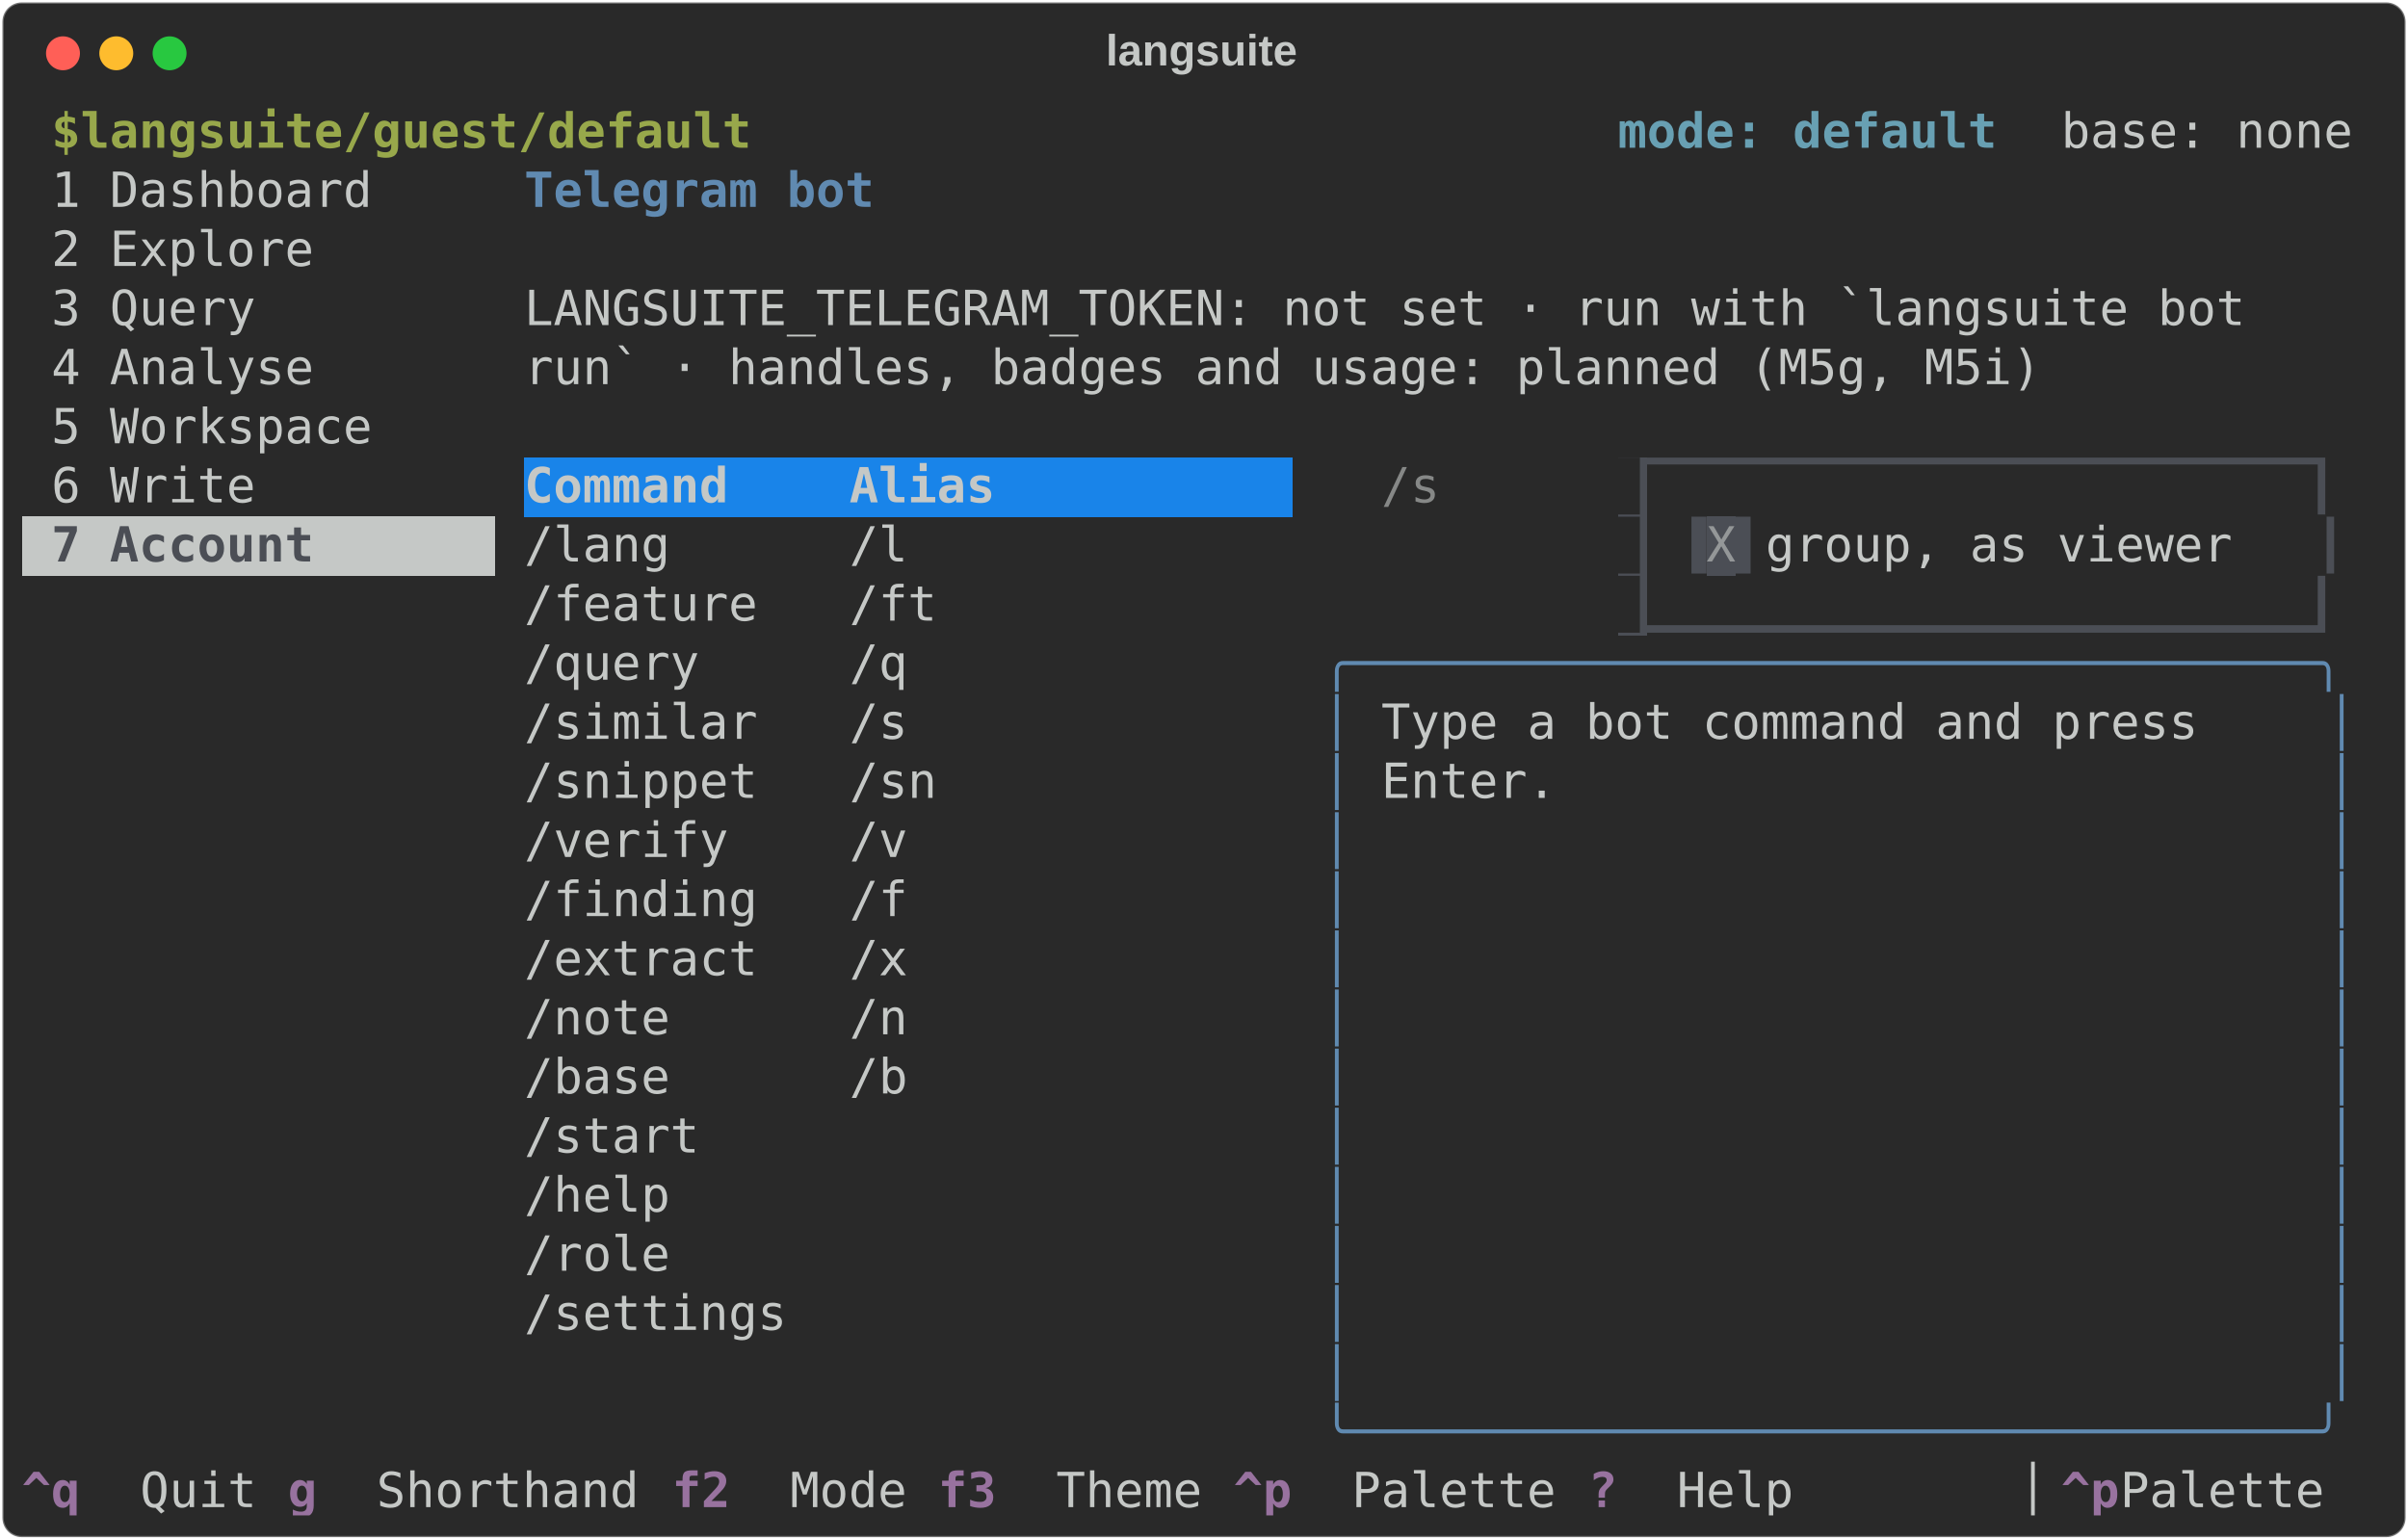
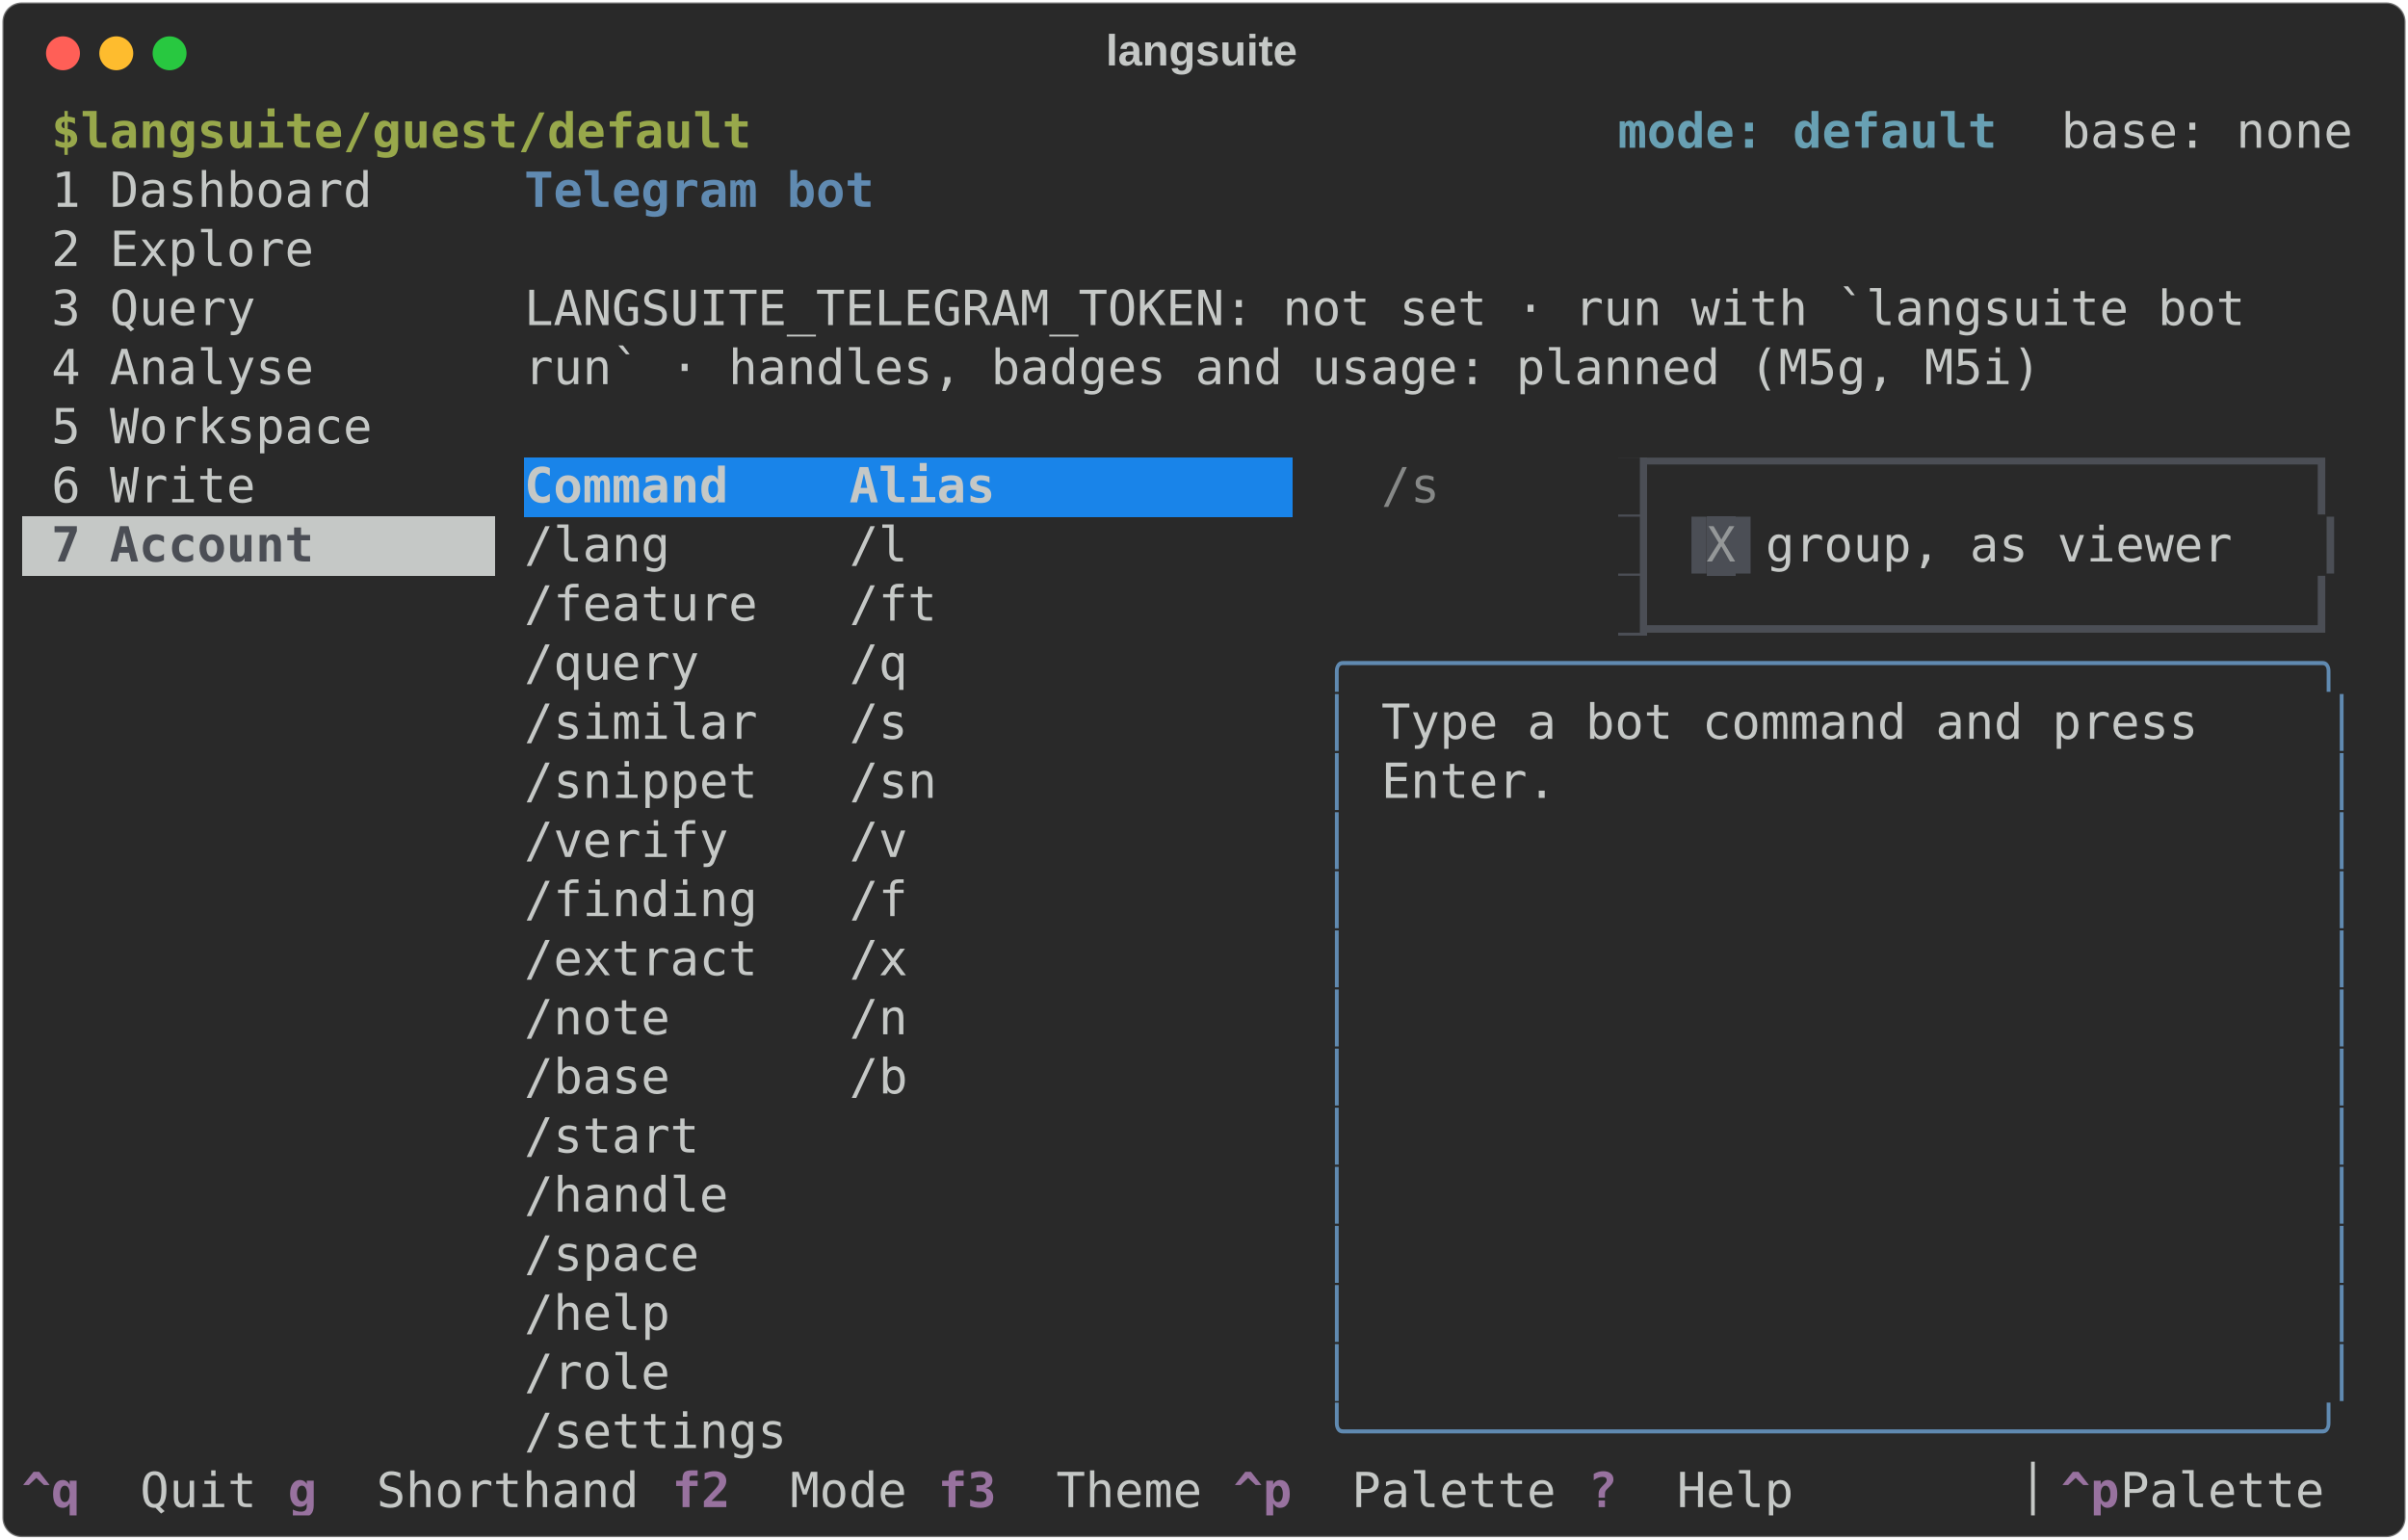
<svg xmlns="http://www.w3.org/2000/svg" class="rich-terminal" viewBox="0 0 994 635.6">
  <style>

    @font-face {
        font-family: "Fira Code";
        src: local("FiraCode-Regular"),
                url("https://cdnjs.cloudflare.com/ajax/libs/firacode/6.2.0/woff2/FiraCode-Regular.woff2") format("woff2"),
                url("https://cdnjs.cloudflare.com/ajax/libs/firacode/6.2.0/woff/FiraCode-Regular.woff") format("woff");
        font-style: normal;
        font-weight: 400;
    }
    @font-face {
        font-family: "Fira Code";
        src: local("FiraCode-Bold"),
                url("https://cdnjs.cloudflare.com/ajax/libs/firacode/6.2.0/woff2/FiraCode-Bold.woff2") format("woff2"),
                url("https://cdnjs.cloudflare.com/ajax/libs/firacode/6.2.0/woff/FiraCode-Bold.woff") format("woff");
        font-style: bold;
        font-weight: 700;
    }

    .terminal-matrix {
        font-family: Fira Code, monospace;
        font-size: 20px;
        line-height: 24.4px;
        font-variant-east-asian: full-width;
    }

    .terminal-title {
        font-size: 18px;
        font-weight: bold;
        font-family: arial;
    }

    .terminal-r1 { fill: #c5c8c6 }
.terminal-r2 { fill: #98a84b;font-weight: bold }
.terminal-r3 { fill: #68a0b3;font-weight: bold }
.terminal-r4 { fill: #608ab1;font-weight: bold }
.terminal-r5 { fill: #c5c8c6;font-weight: bold }
.terminal-r6 { fill: #868887 }
.terminal-r7 { fill: #292929 }
.terminal-r8 { fill: #4b4e55 }
.terminal-r9 { fill: #4b4e55;font-weight: bold }
.terminal-r10 { fill: #949798 }
.terminal-r11 { fill: #608ab1 }
.terminal-r12 { fill: #98729f;font-weight: bold }
    </style>
  <defs>
    <clipPath id="terminal-clip-terminal">
      <rect x="0" y="0" width="975.0" height="584.6" />
    </clipPath>
    <clipPath id="terminal-line-0">
      <rect x="0" y="1.5" width="976" height="24.65" />
    </clipPath>
    <clipPath id="terminal-line-1">
      <rect x="0" y="25.9" width="976" height="24.65" />
    </clipPath>
    <clipPath id="terminal-line-2">
      <rect x="0" y="50.3" width="976" height="24.65" />
    </clipPath>
    <clipPath id="terminal-line-3">
      <rect x="0" y="74.7" width="976" height="24.65" />
    </clipPath>
    <clipPath id="terminal-line-4">
      <rect x="0" y="99.1" width="976" height="24.65" />
    </clipPath>
    <clipPath id="terminal-line-5">
      <rect x="0" y="123.5" width="976" height="24.65" />
    </clipPath>
    <clipPath id="terminal-line-6">
      <rect x="0" y="147.9" width="976" height="24.65" />
    </clipPath>
    <clipPath id="terminal-line-7">
      <rect x="0" y="172.3" width="976" height="24.65" />
    </clipPath>
    <clipPath id="terminal-line-8">
      <rect x="0" y="196.7" width="976" height="24.65" />
    </clipPath>
    <clipPath id="terminal-line-9">
      <rect x="0" y="221.1" width="976" height="24.65" />
    </clipPath>
    <clipPath id="terminal-line-10">
      <rect x="0" y="245.5" width="976" height="24.65" />
    </clipPath>
    <clipPath id="terminal-line-11">
      <rect x="0" y="269.9" width="976" height="24.65" />
    </clipPath>
    <clipPath id="terminal-line-12">
      <rect x="0" y="294.3" width="976" height="24.65" />
    </clipPath>
    <clipPath id="terminal-line-13">
      <rect x="0" y="318.7" width="976" height="24.65" />
    </clipPath>
    <clipPath id="terminal-line-14">
      <rect x="0" y="343.1" width="976" height="24.65" />
    </clipPath>
    <clipPath id="terminal-line-15">
      <rect x="0" y="367.5" width="976" height="24.65" />
    </clipPath>
    <clipPath id="terminal-line-16">
      <rect x="0" y="391.9" width="976" height="24.65" />
    </clipPath>
    <clipPath id="terminal-line-17">
      <rect x="0" y="416.3" width="976" height="24.65" />
    </clipPath>
    <clipPath id="terminal-line-18">
      <rect x="0" y="440.7" width="976" height="24.65" />
    </clipPath>
    <clipPath id="terminal-line-19">
      <rect x="0" y="465.1" width="976" height="24.65" />
    </clipPath>
    <clipPath id="terminal-line-20">
      <rect x="0" y="489.5" width="976" height="24.65" />
    </clipPath>
    <clipPath id="terminal-line-21">
      <rect x="0" y="513.9" width="976" height="24.65" />
    </clipPath>
    <clipPath id="terminal-line-22">
      <rect x="0" y="538.3" width="976" height="24.65" />
    </clipPath>
  </defs>
  <rect fill="#292929" stroke="rgba(255,255,255,0.35)" stroke-width="1" x="1" y="1" width="992" height="633.6" rx="8" />
  <text class="terminal-title" fill="#c5c8c6" text-anchor="middle" x="496" y="27">langsuite</text>
  <g transform="translate(26,22)">
    <circle cx="0" cy="0" r="7" fill="#ff5f57" />
    <circle cx="22" cy="0" r="7" fill="#febc2e" />
    <circle cx="44" cy="0" r="7" fill="#28c840" />
  </g>
  <g transform="translate(9, 41)" clip-path="url(#terminal-clip-terminal)">
    <rect fill="#1984e9" x="207.4" y="147.9" width="134.2" height="24.65" shape-rendering="crispEdges" />
    <rect fill="#1984e9" x="341.6" y="147.9" width="85.4" height="24.65" shape-rendering="crispEdges" />
    <rect fill="#1984e9" x="427" y="147.9" width="97.6" height="24.65" shape-rendering="crispEdges" />
    <rect fill="#4b4e55" x="658.8" y="147.9" width="12.2" height="24.65" shape-rendering="crispEdges" />
    <rect fill="#c5c8c6" x="0" y="172.3" width="12.2" height="24.65" shape-rendering="crispEdges" />
    <rect fill="#c5c8c6" x="12.2" y="172.3" width="109.8" height="24.65" shape-rendering="crispEdges" />
    <rect fill="#c5c8c6" x="122" y="172.3" width="73.2" height="24.65" shape-rendering="crispEdges" />
    <rect fill="#4b4e55" x="658.8" y="172.3" width="12.2" height="24.65" shape-rendering="crispEdges" />
    <rect fill="#4b4e55" x="695.4" y="172.3" width="12.2" height="24.65" shape-rendering="crispEdges" />
    <rect fill="#4b4e55" x="658.8" y="196.7" width="12.2" height="24.65" shape-rendering="crispEdges" />
    <g class="terminal-matrix">
      <text class="terminal-r2" x="12.2" y="20" textLength="292.8" clip-path="url(#terminal-line-0)">$langsuite/guest/default</text>
      <text class="terminal-r3" x="658.8" y="20" textLength="158.6" clip-path="url(#terminal-line-0)">mode: default</text>
      <text class="terminal-r1" x="841.8" y="20" textLength="122" clip-path="url(#terminal-line-0)">base: none</text>
      <text class="terminal-r1" x="976" y="20" textLength="12.2" clip-path="url(#terminal-line-0)">
</text>
      <text class="terminal-r1" x="12.2" y="44.4" textLength="134.2" clip-path="url(#terminal-line-1)">1 Dashboard</text>
      <text class="terminal-r4" x="207.4" y="44.4" textLength="146.4" clip-path="url(#terminal-line-1)">Telegram bot</text>
      <text class="terminal-r1" x="976" y="44.4" textLength="12.2" clip-path="url(#terminal-line-1)">
</text>
      <text class="terminal-r1" x="12.2" y="68.8" textLength="109.8" clip-path="url(#terminal-line-2)">2 Explore</text>
      <text class="terminal-r1" x="976" y="68.8" textLength="12.2" clip-path="url(#terminal-line-2)">
</text>
      <text class="terminal-r1" x="12.2" y="93.2" textLength="85.4" clip-path="url(#terminal-line-3)">3 Query</text>
      <text class="terminal-r1" x="207.4" y="93.2" textLength="719.8" clip-path="url(#terminal-line-3)">LANGSUITE_TELEGRAM_TOKEN: not set · run with `langsuite bot</text>
      <text class="terminal-r1" x="976" y="93.2" textLength="12.2" clip-path="url(#terminal-line-3)">
</text>
      <text class="terminal-r1" x="12.2" y="117.6" textLength="109.8" clip-path="url(#terminal-line-4)">4 Analyse</text>
      <text class="terminal-r1" x="207.4" y="117.6" textLength="634.4" clip-path="url(#terminal-line-4)">run` · handles, badges and usage: planned (M5g, M5i)</text>
      <text class="terminal-r1" x="976" y="117.6" textLength="12.2" clip-path="url(#terminal-line-4)">
</text>
      <text class="terminal-r1" x="12.2" y="142" textLength="134.2" clip-path="url(#terminal-line-5)">5 Workspace</text>
      <text class="terminal-r1" x="976" y="142" textLength="12.2" clip-path="url(#terminal-line-5)">
</text>
      <text class="terminal-r1" x="12.2" y="166.4" textLength="85.4" clip-path="url(#terminal-line-6)">6 Write</text>
      <text class="terminal-r5" x="207.4" y="166.4" textLength="134.2" clip-path="url(#terminal-line-6)"> Command   </text>
      <text class="terminal-r5" x="341.6" y="166.4" textLength="85.4" clip-path="url(#terminal-line-6)"> Alias </text>
      <text class="terminal-r6" x="561.2" y="166.4" textLength="36.6" clip-path="url(#terminal-line-6)">/s </text>
      <text class="terminal-r7" x="658.8" y="166.4" textLength="12.2" clip-path="url(#terminal-line-6)">▊</text>
      <text class="terminal-r8" x="671" y="166.4" textLength="292.8" clip-path="url(#terminal-line-6)">▔▔▔▔▔▔▔▔▔▔▔▔▔▔▔▔▔▔▔▔▔▔▔▎</text>
      <text class="terminal-r1" x="976" y="166.4" textLength="12.2" clip-path="url(#terminal-line-6)">
</text>
      <text class="terminal-r9" x="12.2" y="190.8" textLength="109.8" clip-path="url(#terminal-line-7)">7 Account</text>
      <text class="terminal-r1" x="207.4" y="190.8" textLength="134.2" clip-path="url(#terminal-line-7)"> /lang     </text>
      <text class="terminal-r1" x="341.6" y="190.8" textLength="85.4" clip-path="url(#terminal-line-7)"> /l    </text>
      <text class="terminal-r7" x="658.8" y="190.8" textLength="12.2" clip-path="url(#terminal-line-7)">▊</text>
      <text class="terminal-r8" x="683.2" y="190.8" textLength="12.2" clip-path="url(#terminal-line-7)">▐</text>
      <text class="terminal-r10" x="695.4" y="190.8" textLength="12.2" clip-path="url(#terminal-line-7)">X</text>
      <text class="terminal-r8" x="707.6" y="190.8" textLength="12.2" clip-path="url(#terminal-line-7)">▌</text>
      <text class="terminal-r1" x="719.8" y="190.8" textLength="219.6" clip-path="url(#terminal-line-7)"> group, as viewer </text>
      <text class="terminal-r8" x="951.6" y="190.8" textLength="12.2" clip-path="url(#terminal-line-7)">▎</text>
      <text class="terminal-r1" x="976" y="190.8" textLength="12.2" clip-path="url(#terminal-line-7)">
</text>
      <text class="terminal-r1" x="207.4" y="215.2" textLength="134.2" clip-path="url(#terminal-line-8)"> /feature  </text>
      <text class="terminal-r1" x="341.6" y="215.2" textLength="85.4" clip-path="url(#terminal-line-8)"> /ft   </text>
      <text class="terminal-r7" x="658.8" y="215.2" textLength="12.2" clip-path="url(#terminal-line-8)">▊</text>
      <text class="terminal-r8" x="671" y="215.2" textLength="292.8" clip-path="url(#terminal-line-8)">▁▁▁▁▁▁▁▁▁▁▁▁▁▁▁▁▁▁▁▁▁▁▁▎</text>
      <text class="terminal-r1" x="976" y="215.2" textLength="12.2" clip-path="url(#terminal-line-8)">
</text>
      <text class="terminal-r1" x="207.4" y="239.6" textLength="134.2" clip-path="url(#terminal-line-9)"> /query    </text>
      <text class="terminal-r1" x="341.6" y="239.6" textLength="85.4" clip-path="url(#terminal-line-9)"> /q    </text>
      <text class="terminal-r11" x="536.8" y="239.6" textLength="427" clip-path="url(#terminal-line-9)">╭─────────────────────────────────╮</text>
      <text class="terminal-r1" x="976" y="239.6" textLength="12.2" clip-path="url(#terminal-line-9)">
</text>
      <text class="terminal-r1" x="207.4" y="264" textLength="134.2" clip-path="url(#terminal-line-10)"> /similar  </text>
      <text class="terminal-r1" x="341.6" y="264" textLength="85.4" clip-path="url(#terminal-line-10)"> /s    </text>
      <text class="terminal-r11" x="536.8" y="264" textLength="12.2" clip-path="url(#terminal-line-10)">│</text>
      <text class="terminal-r1" x="561.2" y="264" textLength="341.6" clip-path="url(#terminal-line-10)">Type a bot command and press</text>
      <text class="terminal-r11" x="951.6" y="264" textLength="12.2" clip-path="url(#terminal-line-10)">│</text>
      <text class="terminal-r1" x="976" y="264" textLength="12.2" clip-path="url(#terminal-line-10)">
</text>
      <text class="terminal-r1" x="207.4" y="288.4" textLength="134.2" clip-path="url(#terminal-line-11)"> /snippet  </text>
      <text class="terminal-r1" x="341.6" y="288.4" textLength="85.4" clip-path="url(#terminal-line-11)"> /sn   </text>
      <text class="terminal-r11" x="536.8" y="288.4" textLength="12.2" clip-path="url(#terminal-line-11)">│</text>
      <text class="terminal-r1" x="561.2" y="288.4" textLength="73.2" clip-path="url(#terminal-line-11)">Enter.</text>
      <text class="terminal-r11" x="951.6" y="288.4" textLength="12.2" clip-path="url(#terminal-line-11)">│</text>
      <text class="terminal-r1" x="976" y="288.4" textLength="12.2" clip-path="url(#terminal-line-11)">
</text>
      <text class="terminal-r1" x="207.4" y="312.8" textLength="134.2" clip-path="url(#terminal-line-12)"> /verify   </text>
      <text class="terminal-r1" x="341.6" y="312.8" textLength="85.4" clip-path="url(#terminal-line-12)"> /v    </text>
      <text class="terminal-r11" x="536.8" y="312.8" textLength="12.2" clip-path="url(#terminal-line-12)">│</text>
      <text class="terminal-r11" x="951.6" y="312.8" textLength="12.2" clip-path="url(#terminal-line-12)">│</text>
      <text class="terminal-r1" x="976" y="312.8" textLength="12.2" clip-path="url(#terminal-line-12)">
</text>
      <text class="terminal-r1" x="207.4" y="337.2" textLength="134.2" clip-path="url(#terminal-line-13)"> /finding  </text>
      <text class="terminal-r1" x="341.6" y="337.2" textLength="85.4" clip-path="url(#terminal-line-13)"> /f    </text>
      <text class="terminal-r11" x="536.8" y="337.2" textLength="12.2" clip-path="url(#terminal-line-13)">│</text>
      <text class="terminal-r11" x="951.6" y="337.2" textLength="12.2" clip-path="url(#terminal-line-13)">│</text>
      <text class="terminal-r1" x="976" y="337.2" textLength="12.2" clip-path="url(#terminal-line-13)">
</text>
      <text class="terminal-r1" x="207.4" y="361.6" textLength="134.2" clip-path="url(#terminal-line-14)"> /extract  </text>
      <text class="terminal-r1" x="341.6" y="361.6" textLength="85.4" clip-path="url(#terminal-line-14)"> /x    </text>
      <text class="terminal-r11" x="536.8" y="361.6" textLength="12.2" clip-path="url(#terminal-line-14)">│</text>
      <text class="terminal-r11" x="951.6" y="361.6" textLength="12.2" clip-path="url(#terminal-line-14)">│</text>
      <text class="terminal-r1" x="976" y="361.6" textLength="12.2" clip-path="url(#terminal-line-14)">
</text>
      <text class="terminal-r1" x="207.4" y="386" textLength="134.2" clip-path="url(#terminal-line-15)"> /note     </text>
      <text class="terminal-r1" x="341.6" y="386" textLength="85.4" clip-path="url(#terminal-line-15)"> /n    </text>
      <text class="terminal-r11" x="536.8" y="386" textLength="12.2" clip-path="url(#terminal-line-15)">│</text>
      <text class="terminal-r11" x="951.6" y="386" textLength="12.2" clip-path="url(#terminal-line-15)">│</text>
      <text class="terminal-r1" x="976" y="386" textLength="12.2" clip-path="url(#terminal-line-15)">
</text>
      <text class="terminal-r1" x="207.4" y="410.4" textLength="134.2" clip-path="url(#terminal-line-16)"> /base     </text>
      <text class="terminal-r1" x="341.6" y="410.4" textLength="85.4" clip-path="url(#terminal-line-16)"> /b    </text>
      <text class="terminal-r11" x="536.8" y="410.4" textLength="12.2" clip-path="url(#terminal-line-16)">│</text>
      <text class="terminal-r11" x="951.6" y="410.4" textLength="12.2" clip-path="url(#terminal-line-16)">│</text>
      <text class="terminal-r1" x="976" y="410.4" textLength="12.2" clip-path="url(#terminal-line-16)">
</text>
      <text class="terminal-r1" x="207.4" y="434.8" textLength="134.2" clip-path="url(#terminal-line-17)"> /start    </text>
      <text class="terminal-r11" x="536.8" y="434.8" textLength="12.2" clip-path="url(#terminal-line-17)">│</text>
      <text class="terminal-r11" x="951.6" y="434.8" textLength="12.2" clip-path="url(#terminal-line-17)">│</text>
      <text class="terminal-r1" x="976" y="434.8" textLength="12.2" clip-path="url(#terminal-line-17)">
</text>
-       <text class="terminal-r1" x="207.4" y="459.2" textLength="134.2" clip-path="url(#terminal-line-18)"> /help     </text>
+       <text class="terminal-r1" x="207.4" y="459.2" textLength="134.2" clip-path="url(#terminal-line-18)"> /handle   </text>
      <text class="terminal-r11" x="536.8" y="459.2" textLength="12.2" clip-path="url(#terminal-line-18)">│</text>
      <text class="terminal-r11" x="951.6" y="459.2" textLength="12.2" clip-path="url(#terminal-line-18)">│</text>
      <text class="terminal-r1" x="976" y="459.2" textLength="12.2" clip-path="url(#terminal-line-18)">
</text>
-       <text class="terminal-r1" x="207.4" y="483.6" textLength="134.2" clip-path="url(#terminal-line-19)"> /role     </text>
+       <text class="terminal-r1" x="207.4" y="483.6" textLength="134.2" clip-path="url(#terminal-line-19)"> /space    </text>
      <text class="terminal-r11" x="536.8" y="483.6" textLength="12.2" clip-path="url(#terminal-line-19)">│</text>
      <text class="terminal-r11" x="951.6" y="483.6" textLength="12.2" clip-path="url(#terminal-line-19)">│</text>
      <text class="terminal-r1" x="976" y="483.6" textLength="12.2" clip-path="url(#terminal-line-19)">
</text>
-       <text class="terminal-r1" x="207.4" y="508" textLength="134.2" clip-path="url(#terminal-line-20)"> /settings </text>
+       <text class="terminal-r1" x="207.4" y="508" textLength="134.2" clip-path="url(#terminal-line-20)"> /help     </text>
      <text class="terminal-r11" x="536.8" y="508" textLength="12.2" clip-path="url(#terminal-line-20)">│</text>
      <text class="terminal-r11" x="951.6" y="508" textLength="12.2" clip-path="url(#terminal-line-20)">│</text>
      <text class="terminal-r1" x="976" y="508" textLength="12.2" clip-path="url(#terminal-line-20)">
</text>
+       <text class="terminal-r1" x="207.4" y="532.4" textLength="134.2" clip-path="url(#terminal-line-21)"> /role     </text>
      <text class="terminal-r11" x="536.8" y="532.4" textLength="12.2" clip-path="url(#terminal-line-21)">│</text>
      <text class="terminal-r11" x="951.6" y="532.4" textLength="12.2" clip-path="url(#terminal-line-21)">│</text>
      <text class="terminal-r1" x="976" y="532.4" textLength="12.2" clip-path="url(#terminal-line-21)">
</text>
+       <text class="terminal-r1" x="207.4" y="556.8" textLength="134.2" clip-path="url(#terminal-line-22)"> /settings </text>
      <text class="terminal-r11" x="536.8" y="556.8" textLength="427" clip-path="url(#terminal-line-22)">╰─────────────────────────────────╯</text>
      <text class="terminal-r1" x="976" y="556.8" textLength="12.2" clip-path="url(#terminal-line-22)">
</text>
      <text class="terminal-r12" x="0" y="581.2" textLength="48.8" clip-path="url(#terminal-line-23)"> ^q </text>
      <text class="terminal-r1" x="48.8" y="581.2" textLength="61" clip-path="url(#terminal-line-23)">Quit </text>
      <text class="terminal-r12" x="109.8" y="581.2" textLength="36.6" clip-path="url(#terminal-line-23)"> g </text>
      <text class="terminal-r1" x="146.4" y="581.2" textLength="122" clip-path="url(#terminal-line-23)">Shorthand </text>
      <text class="terminal-r12" x="268.4" y="581.2" textLength="48.8" clip-path="url(#terminal-line-23)"> f2 </text>
      <text class="terminal-r1" x="317.2" y="581.2" textLength="61" clip-path="url(#terminal-line-23)">Mode </text>
      <text class="terminal-r12" x="378.2" y="581.2" textLength="48.8" clip-path="url(#terminal-line-23)"> f3 </text>
      <text class="terminal-r1" x="427" y="581.2" textLength="73.2" clip-path="url(#terminal-line-23)">Theme </text>
      <text class="terminal-r12" x="500.2" y="581.2" textLength="48.8" clip-path="url(#terminal-line-23)"> ^p </text>
      <text class="terminal-r1" x="549" y="581.2" textLength="97.6" clip-path="url(#terminal-line-23)">Palette </text>
      <text class="terminal-r12" x="646.6" y="581.2" textLength="36.6" clip-path="url(#terminal-line-23)"> ? </text>
      <text class="terminal-r1" x="683.2" y="581.2" textLength="61" clip-path="url(#terminal-line-23)">Help </text>
      <text class="terminal-r1" x="829.6" y="581.2" textLength="12.2" clip-path="url(#terminal-line-23)">▏</text>
      <text class="terminal-r12" x="841.8" y="581.2" textLength="24.4" clip-path="url(#terminal-line-23)">^p</text>
      <text class="terminal-r1" x="866.2" y="581.2" textLength="97.6" clip-path="url(#terminal-line-23)"> Palette</text>
    </g>
  </g>
</svg>
